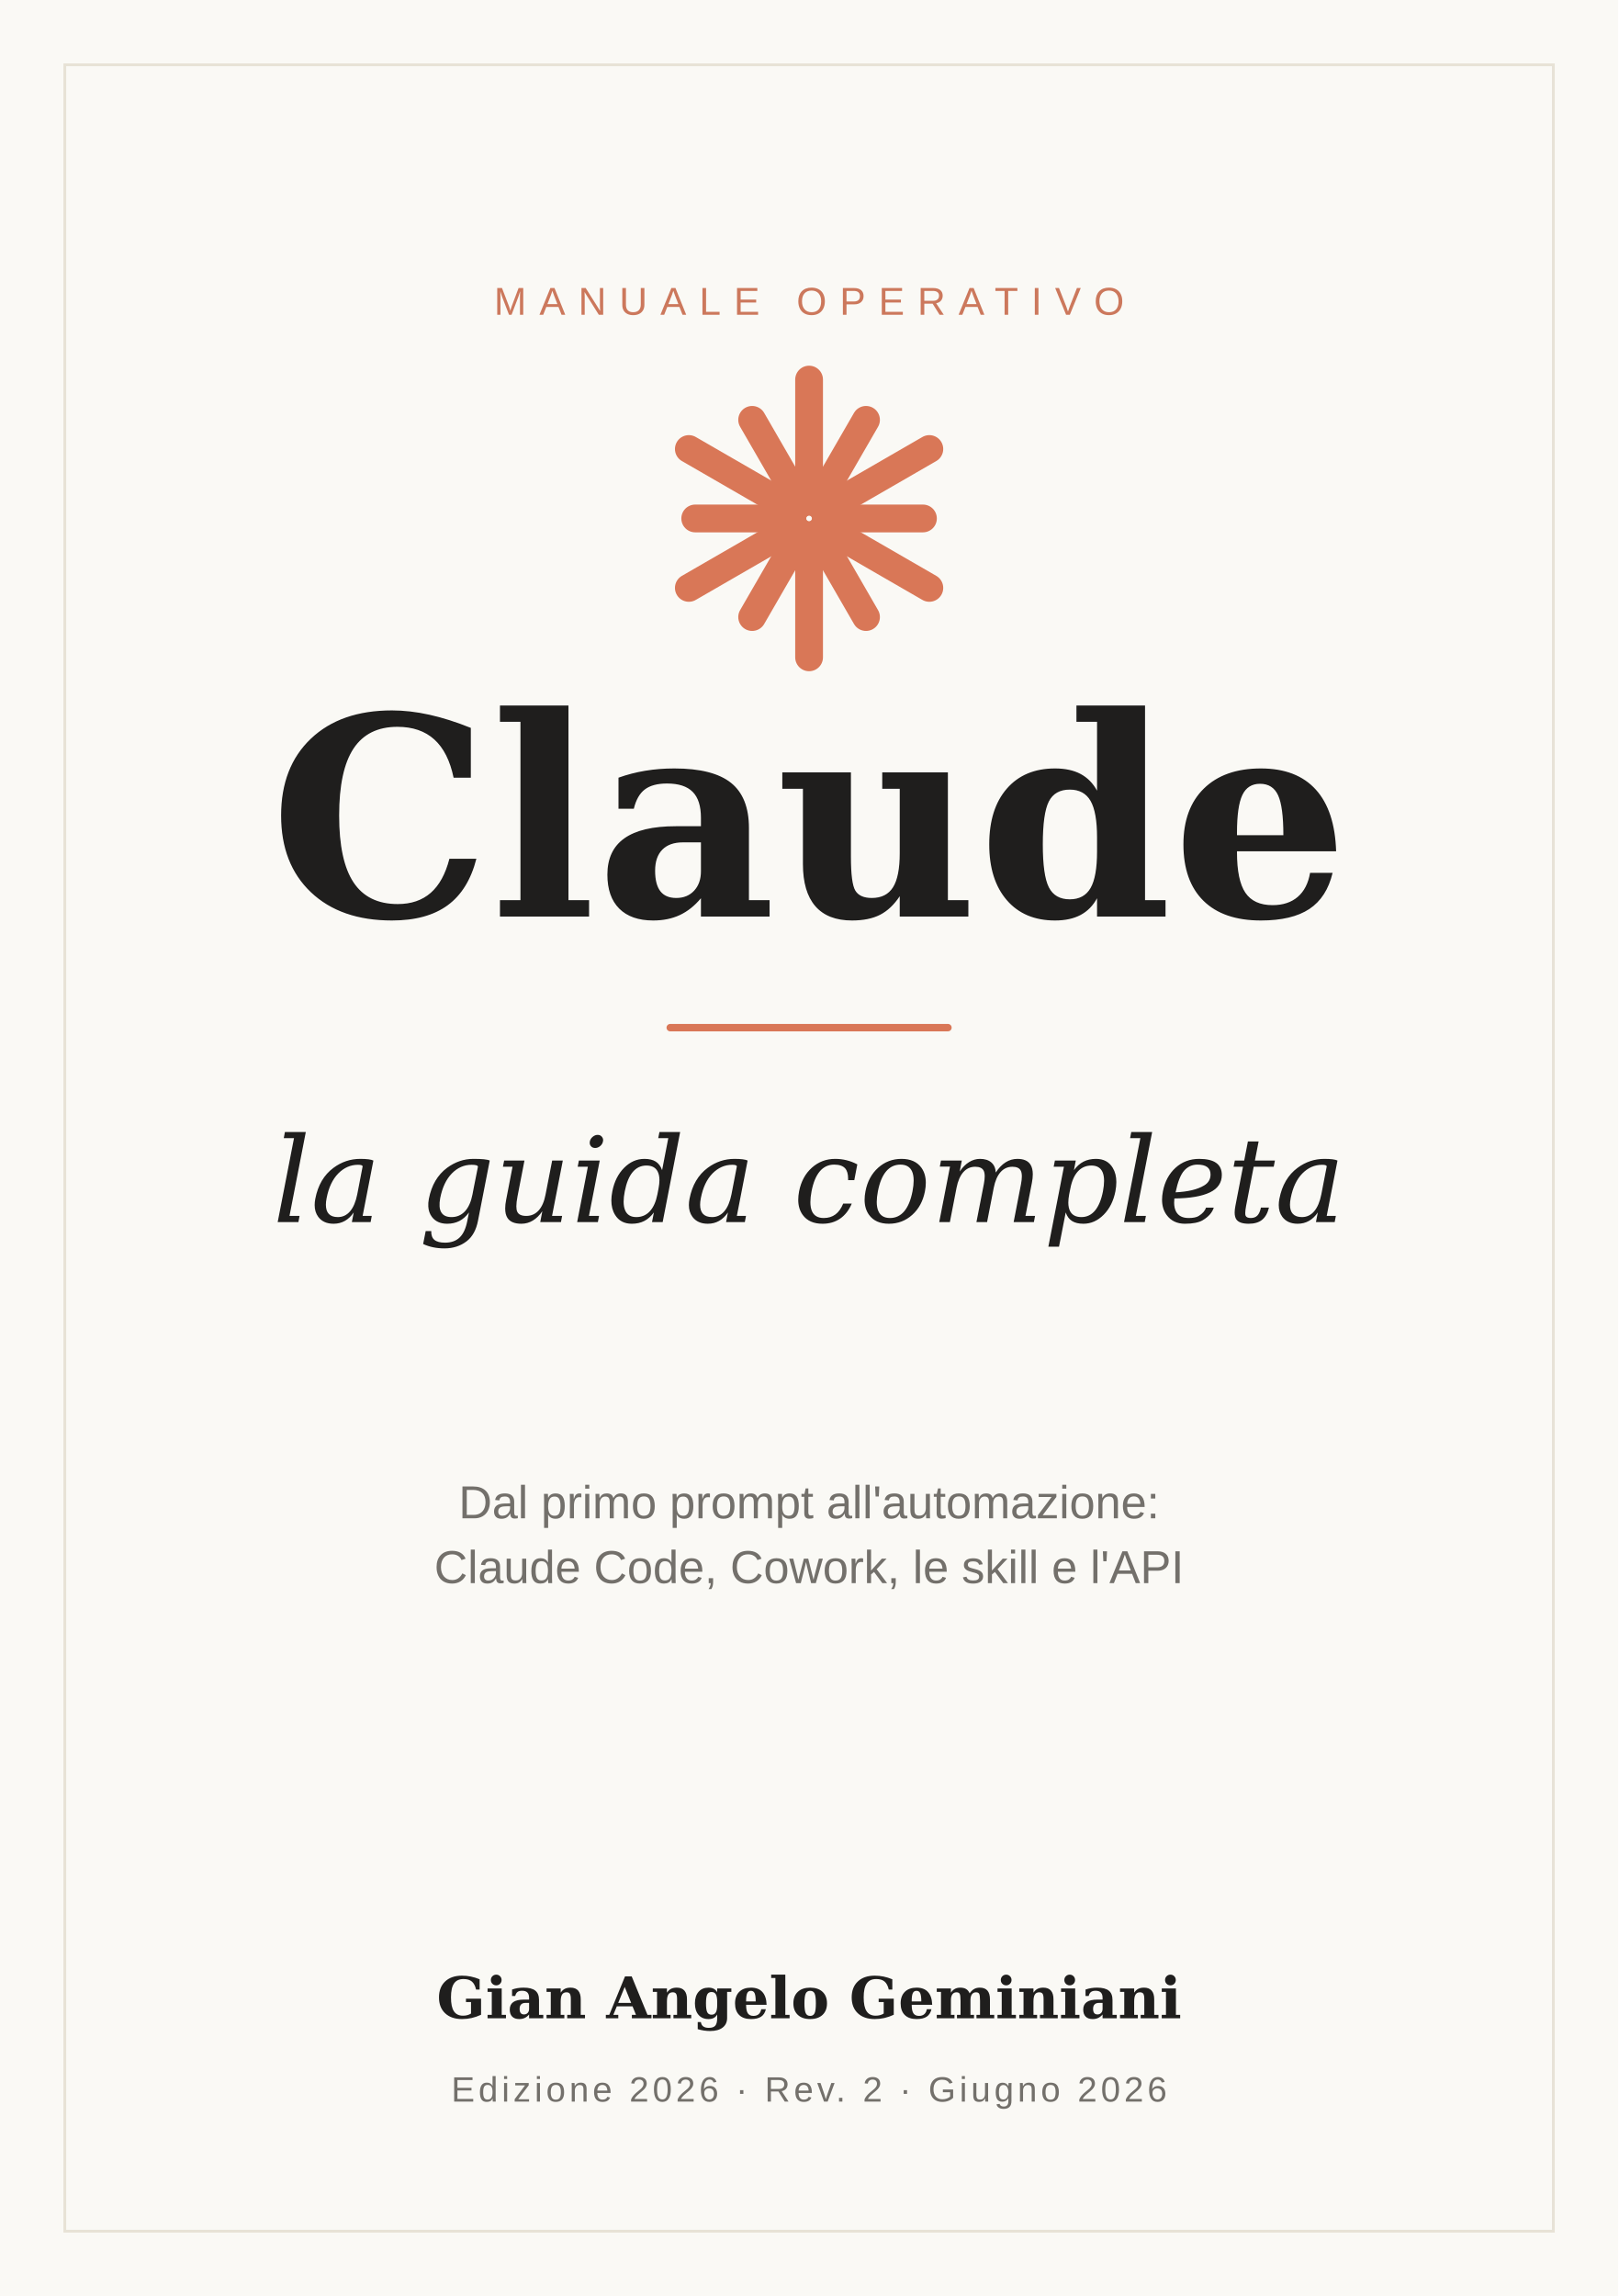
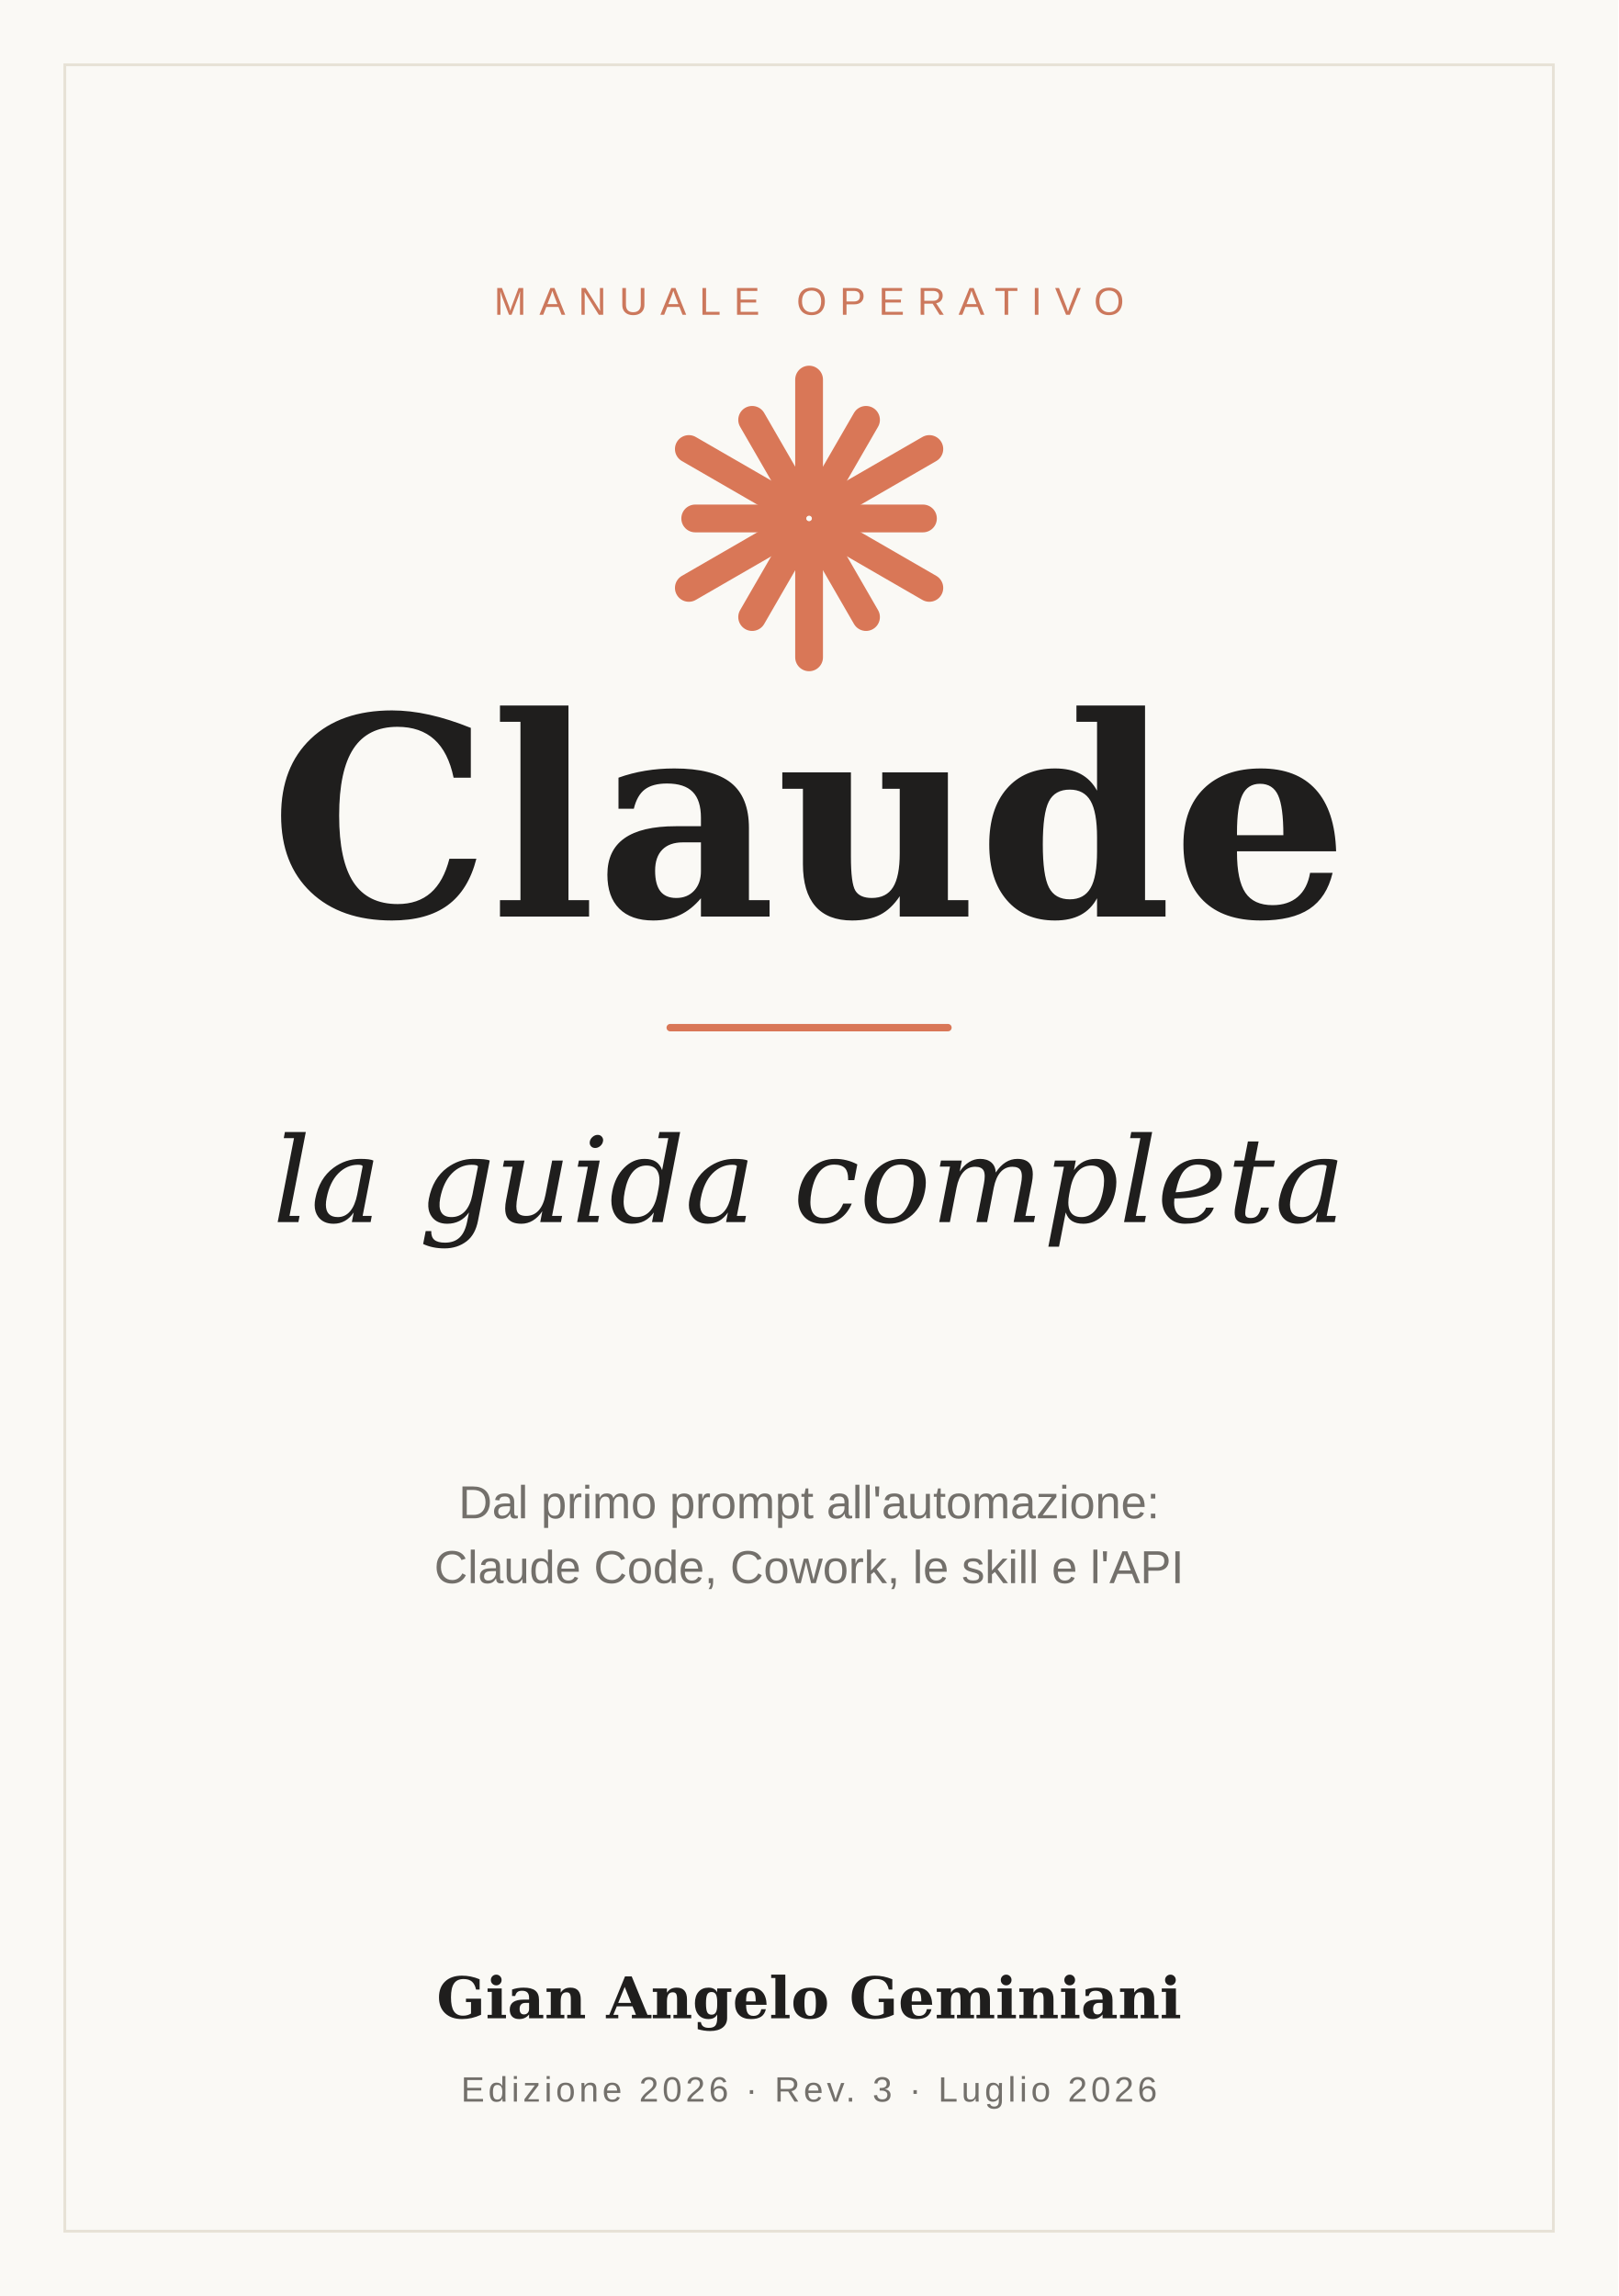
<svg xmlns="http://www.w3.org/2000/svg" width="1748" height="2480" viewBox="0 0 1748 2480">
  <rect width="1748" height="2480" fill="#FAF9F5" />
  <rect x="70" y="70" width="1608" height="2340" fill="none" stroke="#E7E2D6" stroke-width="3" />
  <text x="874.0" y="340" text-anchor="middle" font-family="Liberation Sans, DejaVu Sans, sans-serif" font-size="42" letter-spacing="14" fill="#CC785C">MANUALE OPERATIVO</text>
  <line x1="874.0" y1="542.0" x2="874.0" y2="410.0" stroke="#D97757" stroke-width="30" stroke-linecap="round" />
  <line x1="883.0" y1="544.4" x2="935.5" y2="453.5" stroke="#D97757" stroke-width="30" stroke-linecap="round" />
  <line x1="889.6" y1="551.0" x2="1003.9" y2="485.0" stroke="#D97757" stroke-width="30" stroke-linecap="round" />
  <line x1="892.0" y1="560.0" x2="997.0" y2="560.0" stroke="#D97757" stroke-width="30" stroke-linecap="round" />
  <line x1="889.6" y1="569.0" x2="1003.9" y2="635.0" stroke="#D97757" stroke-width="30" stroke-linecap="round" />
  <line x1="883.0" y1="575.6" x2="935.5" y2="666.5" stroke="#D97757" stroke-width="30" stroke-linecap="round" />
  <line x1="874.0" y1="578.0" x2="874.0" y2="710.0" stroke="#D97757" stroke-width="30" stroke-linecap="round" />
  <line x1="865.0" y1="575.6" x2="812.5" y2="666.5" stroke="#D97757" stroke-width="30" stroke-linecap="round" />
  <line x1="858.4" y1="569.0" x2="744.1" y2="635.0" stroke="#D97757" stroke-width="30" stroke-linecap="round" />
  <line x1="856.0" y1="560.0" x2="751.0" y2="560.0" stroke="#D97757" stroke-width="30" stroke-linecap="round" />
  <line x1="858.4" y1="551.0" x2="744.1" y2="485.0" stroke="#D97757" stroke-width="30" stroke-linecap="round" />
  <line x1="865.0" y1="544.4" x2="812.5" y2="453.5" stroke="#D97757" stroke-width="30" stroke-linecap="round" />
  <text x="874.0" y="990" text-anchor="middle" font-family="Lora, DejaVu Serif, serif" font-weight="700" font-size="300" fill="#1F1E1D">Claude</text>
  <line x1="724.0" y1="1110" x2="1024.0" y2="1110" stroke="#D97757" stroke-width="8" stroke-linecap="round" />
  <text x="874.0" y="1320" text-anchor="middle" font-family="Lora, DejaVu Serif, serif" font-style="italic" font-size="128" fill="#1F1E1D">la guida completa</text>
  <text x="874.0" y="1640" text-anchor="middle" font-family="Liberation Sans, DejaVu Sans, sans-serif" font-size="50" fill="#73706B">Dal primo prompt all'automazione:</text>
  <text x="874.0" y="1710" text-anchor="middle" font-family="Liberation Sans, DejaVu Sans, sans-serif" font-size="50" fill="#73706B">Claude Code, Cowork, le skill e l'API</text>
  <text x="874.0" y="2180" text-anchor="middle" font-family="Lora, DejaVu Serif, serif" font-weight="700" font-size="62" fill="#1F1E1D">Gian Angelo Geminiani</text>
-   <text x="874.0" y="2270" text-anchor="middle" font-family="Liberation Sans, DejaVu Sans, sans-serif" font-size="38" letter-spacing="4" fill="#73706B">Edizione 2026  ·  Rev. 2  ·  Giugno 2026</text>
+   <text x="874.0" y="2270" text-anchor="middle" font-family="Liberation Sans, DejaVu Sans, sans-serif" font-size="38" letter-spacing="4" fill="#73706B">Edizione 2026  ·  Rev. 3  ·  Luglio 2026</text>
</svg>
